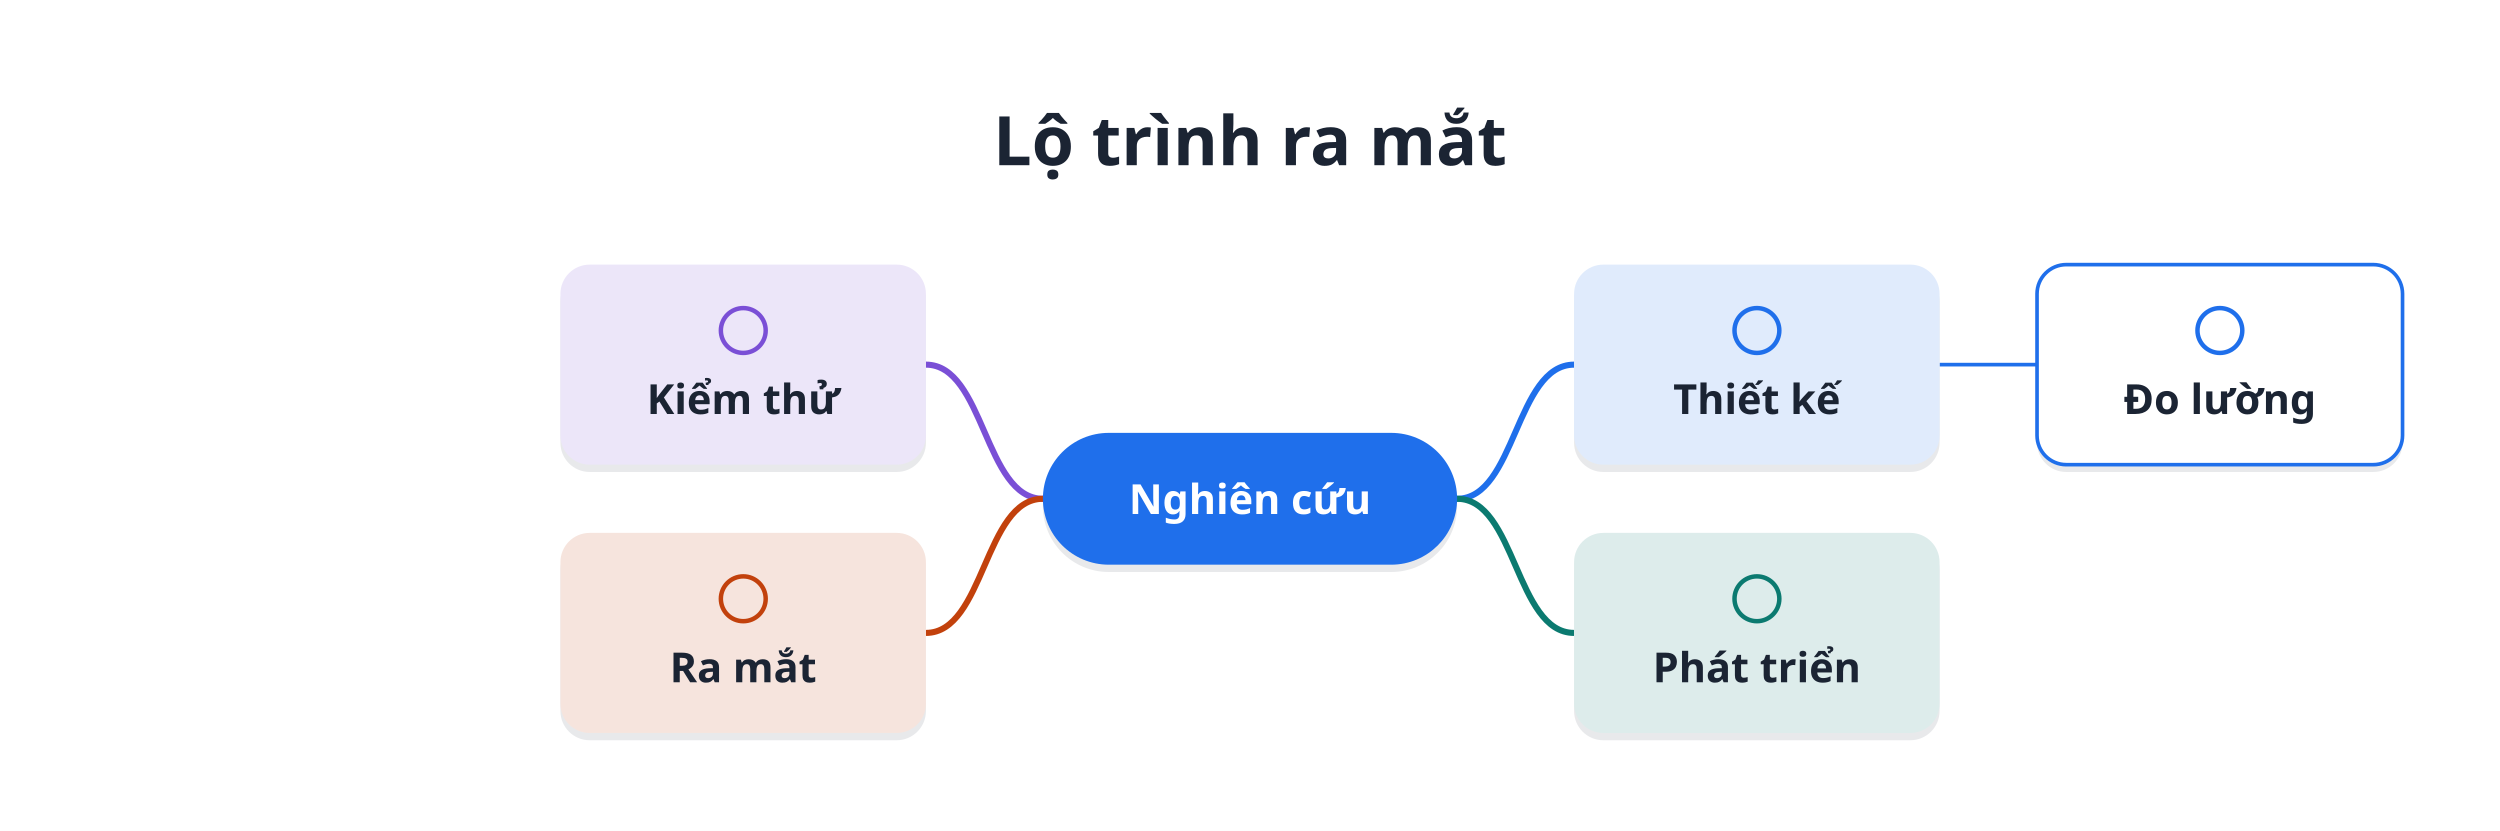
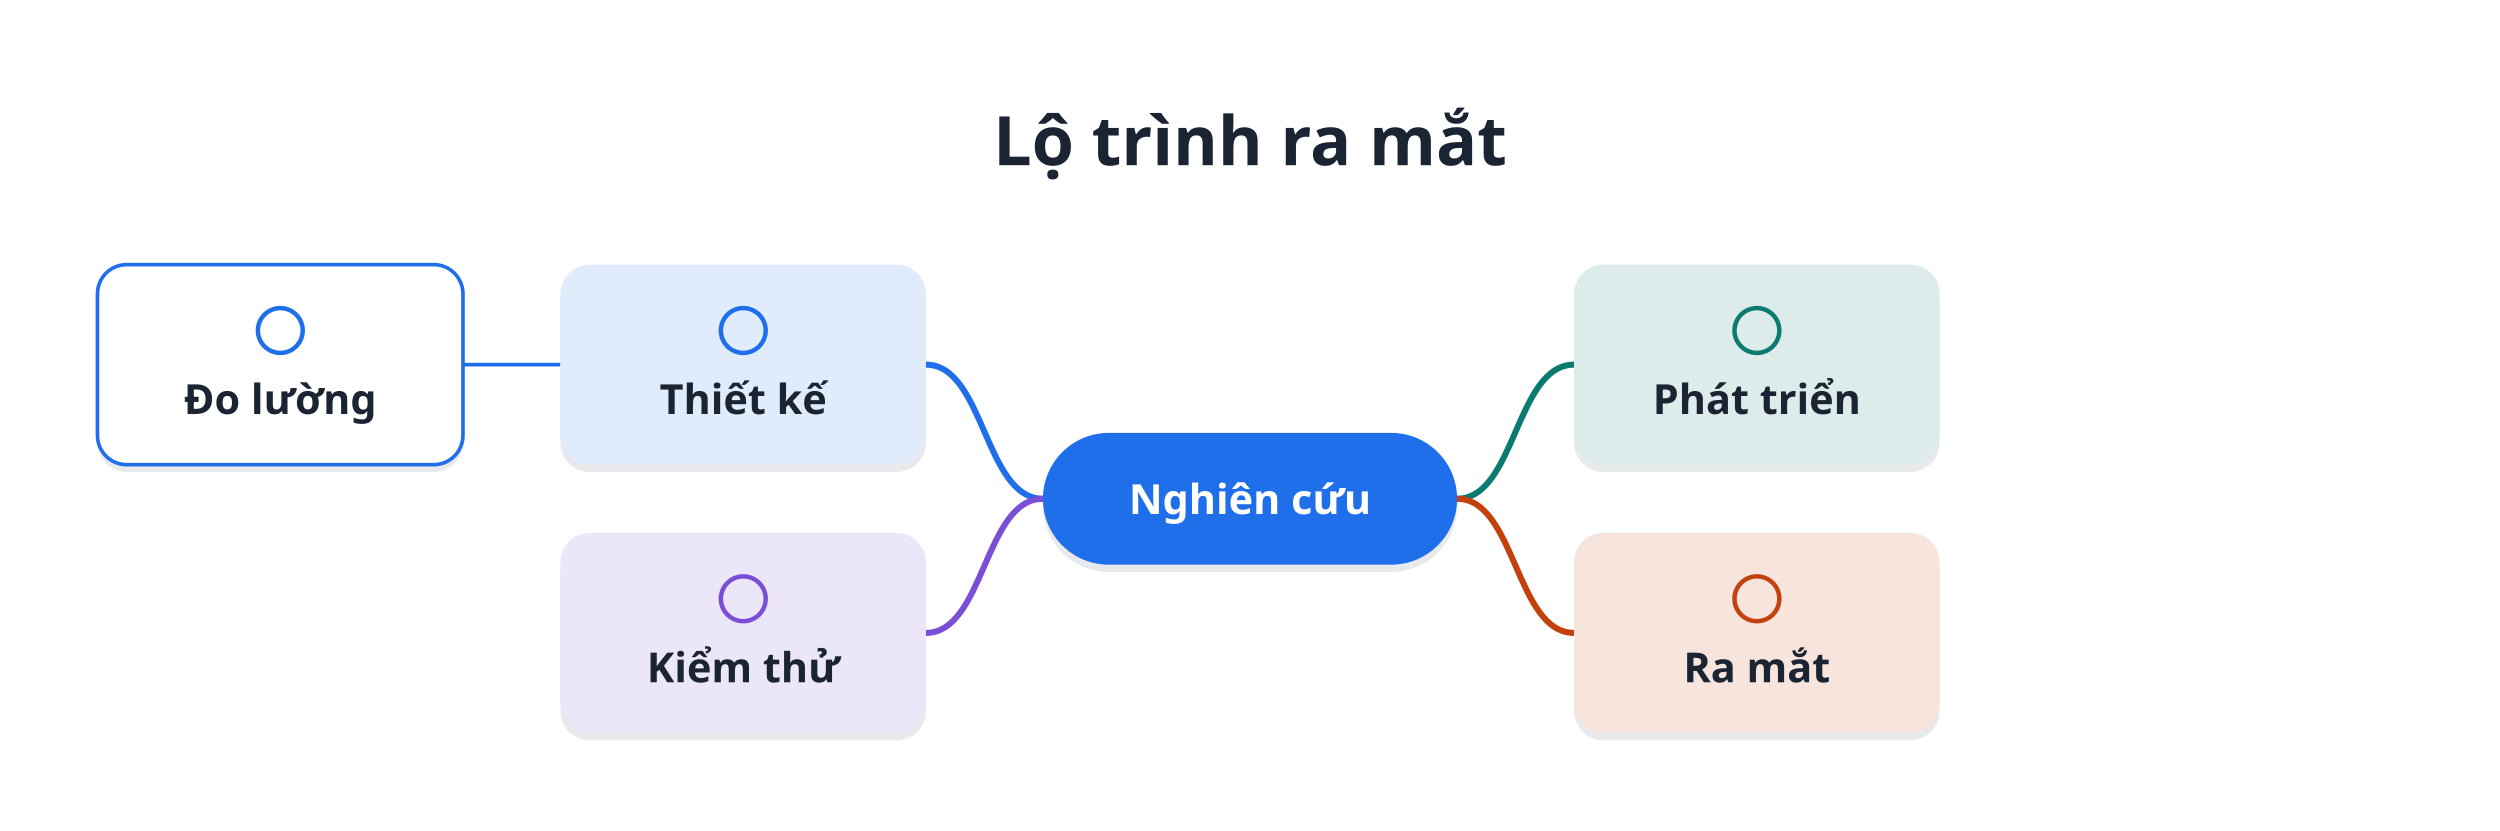
<svg xmlns="http://www.w3.org/2000/svg" viewBox="0 0 1026 341" width="1026" height="341" font-family="Be Vietnam Pro, sans-serif">
  <rect x="0" y="0" width="1026" height="341" fill="#ffffff" data-role="background" />
  <text x="513" y="67.79" font-size="28" font-weight="700" text-anchor="middle" fill="#1b2433" data-role="title">Lộ trình ra mắt</text>
-   <path d="M598.00 204.70C622.00 204.70,622.00 149.65,646.00 149.65" fill="none" stroke="#1f6feb" stroke-width="2.5" stroke-linecap="round" stroke-linejoin="round" data-role="connector" />
-   <path d="M796.00 149.65C816.00 149.65,816.00 149.65,836.00 149.65" fill="none" stroke="#1f6feb" stroke-width="1.5" stroke-linecap="round" stroke-linejoin="round" data-role="connector" />
-   <path d="M598.00 204.70C622.00 204.70,622.00 259.75,646.00 259.75" fill="none" stroke="#0b7a70" stroke-width="2.5" stroke-linecap="round" stroke-linejoin="round" data-role="connector" />
-   <path d="M428.00 204.70C404.00 204.70,404.00 149.65,380.00 149.65" fill="none" stroke="#7a4fd6" stroke-width="2.5" stroke-linecap="round" stroke-linejoin="round" data-role="connector" />
-   <path d="M428.00 204.70C404.00 204.70,404.00 259.75,380.00 259.75" fill="none" stroke="#c2410c" stroke-width="2.5" stroke-linecap="round" stroke-linejoin="round" data-role="connector" />
+   <path d="M598.00 204.70C622.00 204.70,622.00 149.65,646.00 149.65" fill="none" stroke="#0b7a70" stroke-width="2.5" stroke-linecap="round" stroke-linejoin="round" data-role="connector" />
+   <path d="M598.00 204.70C622.00 204.70,622.00 259.75,646.00 259.75" fill="none" stroke="#c2410c" stroke-width="2.5" stroke-linecap="round" stroke-linejoin="round" data-role="connector" />
+   <path d="M428.00 204.70C404.00 204.70,404.00 149.65,380.00 149.65" fill="none" stroke="#1f6feb" stroke-width="2.5" stroke-linecap="round" stroke-linejoin="round" data-role="connector" />
+   <path d="M230.00 149.65C210.00 149.65,210.00 149.65,190.00 149.65" fill="none" stroke="#1f6feb" stroke-width="1.5" stroke-linecap="round" stroke-linejoin="round" data-role="connector" />
+   <path d="M428.00 204.70C404.00 204.70,404.00 259.75,380.00 259.75" fill="none" stroke="#7a4fd6" stroke-width="2.5" stroke-linecap="round" stroke-linejoin="round" data-role="connector" />
  <rect x="428" y="180.65" width="170" height="54.1" rx="27.05" fill="#e8e9eb" stroke="none" />
  <rect x="428" y="177.65" width="170" height="54.1" rx="27.05" fill="#1f6feb" stroke="none" data-node-id="n1" data-role="node-box" />
  <text x="513" y="210.95" font-size="17" font-weight="600" text-anchor="middle" fill="#ffffff" data-node-id="n1" data-role="node-label">Nghiên cứu</text>
  <rect x="646" y="111.6" width="150" height="82.1" rx="12" fill="#e8e9eb" stroke="none" />
-   <rect x="646" y="108.6" width="150" height="82.1" rx="12" fill="#e0ebfc" stroke="none" data-node-id="n2" data-role="node-box" />
-   <g transform="translate(710 124.6) scale(0.92)" fill="none" stroke="#1f6feb" stroke-width="2" stroke-linecap="round" stroke-linejoin="round" data-node-id="n2" data-role="node-icon">
+   <rect x="646" y="108.6" width="150" height="82.1" rx="12" fill="#ddeceb" stroke="none" data-node-id="n3" data-role="node-box" />
+   <g transform="translate(710 124.6) scale(0.92)" fill="none" stroke="#0b7a70" stroke-width="2" stroke-linecap="round" stroke-linejoin="round" data-node-id="n3" data-role="node-icon">
    <circle cx="12" cy="12" r="10" />
  </g>
-   <text x="721" y="169.9" font-size="17" font-weight="600" text-anchor="middle" fill="#1b2433" data-node-id="n2" data-role="node-label">Thiết kế</text>
-   <rect x="836" y="111.6" width="150" height="82.1" rx="12" fill="#e8e9eb" stroke="none" />
-   <rect x="836" y="108.6" width="150" height="82.1" rx="12" fill="#ffffff" stroke="#1f6feb" stroke-width="1.5" data-node-id="n6" data-role="node-box" />
-   <g transform="translate(900 124.6) scale(0.92)" fill="none" stroke="#1f6feb" stroke-width="2" stroke-linecap="round" stroke-linejoin="round" data-node-id="n6" data-role="node-icon">
+   <text x="721" y="169.9" font-size="17" font-weight="600" text-anchor="middle" fill="#1b2433" data-node-id="n3" data-role="node-label">Phát triển</text>
+   <rect x="646" y="221.7" width="150" height="82.1" rx="12" fill="#e8e9eb" stroke="none" />
+   <rect x="646" y="218.7" width="150" height="82.1" rx="12" fill="#f6e4dd" stroke="none" data-node-id="n5" data-role="node-box" />
+   <g transform="translate(710 234.7) scale(0.92)" fill="none" stroke="#c2410c" stroke-width="2" stroke-linecap="round" stroke-linejoin="round" data-node-id="n5" data-role="node-icon">
    <circle cx="12" cy="12" r="10" />
  </g>
-   <text x="911" y="169.9" font-size="17" font-weight="600" text-anchor="middle" fill="#1b2433" data-node-id="n6" data-role="node-label">Đo lường</text>
-   <rect x="646" y="221.7" width="150" height="82.1" rx="12" fill="#e8e9eb" stroke="none" />
-   <rect x="646" y="218.7" width="150" height="82.1" rx="12" fill="#ddeceb" stroke="none" data-node-id="n3" data-role="node-box" />
-   <g transform="translate(710 234.7) scale(0.92)" fill="none" stroke="#0b7a70" stroke-width="2" stroke-linecap="round" stroke-linejoin="round" data-node-id="n3" data-role="node-icon">
+   <text x="721" y="280" font-size="17" font-weight="600" text-anchor="middle" fill="#1b2433" data-node-id="n5" data-role="node-label">Ra mắt</text>
+   <rect x="230" y="111.6" width="150" height="82.1" rx="12" fill="#e8e9eb" stroke="none" />
+   <rect x="230" y="108.6" width="150" height="82.1" rx="12" fill="#e0ebfc" stroke="none" data-node-id="n2" data-role="node-box" />
+   <g transform="translate(294 124.6) scale(0.92)" fill="none" stroke="#1f6feb" stroke-width="2" stroke-linecap="round" stroke-linejoin="round" data-node-id="n2" data-role="node-icon">
    <circle cx="12" cy="12" r="10" />
  </g>
-   <text x="721" y="280" font-size="17" font-weight="600" text-anchor="middle" fill="#1b2433" data-node-id="n3" data-role="node-label">Phát triển</text>
-   <rect x="230" y="111.6" width="150" height="82.1" rx="12" fill="#e8e9eb" stroke="none" />
-   <rect x="230" y="108.6" width="150" height="82.1" rx="12" fill="#ece6f9" stroke="none" data-node-id="n4" data-role="node-box" />
-   <g transform="translate(294 124.6) scale(0.92)" fill="none" stroke="#7a4fd6" stroke-width="2" stroke-linecap="round" stroke-linejoin="round" data-node-id="n4" data-role="node-icon">
+   <text x="305" y="169.9" font-size="17" font-weight="600" text-anchor="middle" fill="#1b2433" data-node-id="n2" data-role="node-label">Thiết kế</text>
+   <rect x="40" y="111.6" width="150" height="82.1" rx="12" fill="#e8e9eb" stroke="none" />
+   <rect x="40" y="108.6" width="150" height="82.1" rx="12" fill="#ffffff" stroke="#1f6feb" stroke-width="1.5" data-node-id="n6" data-role="node-box" />
+   <g transform="translate(104 124.6) scale(0.92)" fill="none" stroke="#1f6feb" stroke-width="2" stroke-linecap="round" stroke-linejoin="round" data-node-id="n6" data-role="node-icon">
    <circle cx="12" cy="12" r="10" />
  </g>
-   <text x="305" y="169.9" font-size="17" font-weight="600" text-anchor="middle" fill="#1b2433" data-node-id="n4" data-role="node-label">Kiểm thử</text>
+   <text x="115" y="169.9" font-size="17" font-weight="600" text-anchor="middle" fill="#1b2433" data-node-id="n6" data-role="node-label">Đo lường</text>
  <rect x="230" y="221.7" width="150" height="82.1" rx="12" fill="#e8e9eb" stroke="none" />
-   <rect x="230" y="218.7" width="150" height="82.1" rx="12" fill="#f6e4dd" stroke="none" data-node-id="n5" data-role="node-box" />
-   <g transform="translate(294 234.7) scale(0.92)" fill="none" stroke="#c2410c" stroke-width="2" stroke-linecap="round" stroke-linejoin="round" data-node-id="n5" data-role="node-icon">
+   <rect x="230" y="218.7" width="150" height="82.1" rx="12" fill="#ece6f9" stroke="none" data-node-id="n4" data-role="node-box" />
+   <g transform="translate(294 234.7) scale(0.92)" fill="none" stroke="#7a4fd6" stroke-width="2" stroke-linecap="round" stroke-linejoin="round" data-node-id="n4" data-role="node-icon">
    <circle cx="12" cy="12" r="10" />
  </g>
-   <text x="305" y="280" font-size="17" font-weight="600" text-anchor="middle" fill="#1b2433" data-node-id="n5" data-role="node-label">Ra mắt</text>
+   <text x="305" y="280" font-size="17" font-weight="600" text-anchor="middle" fill="#1b2433" data-node-id="n4" data-role="node-label">Kiểm thử</text>
</svg>
